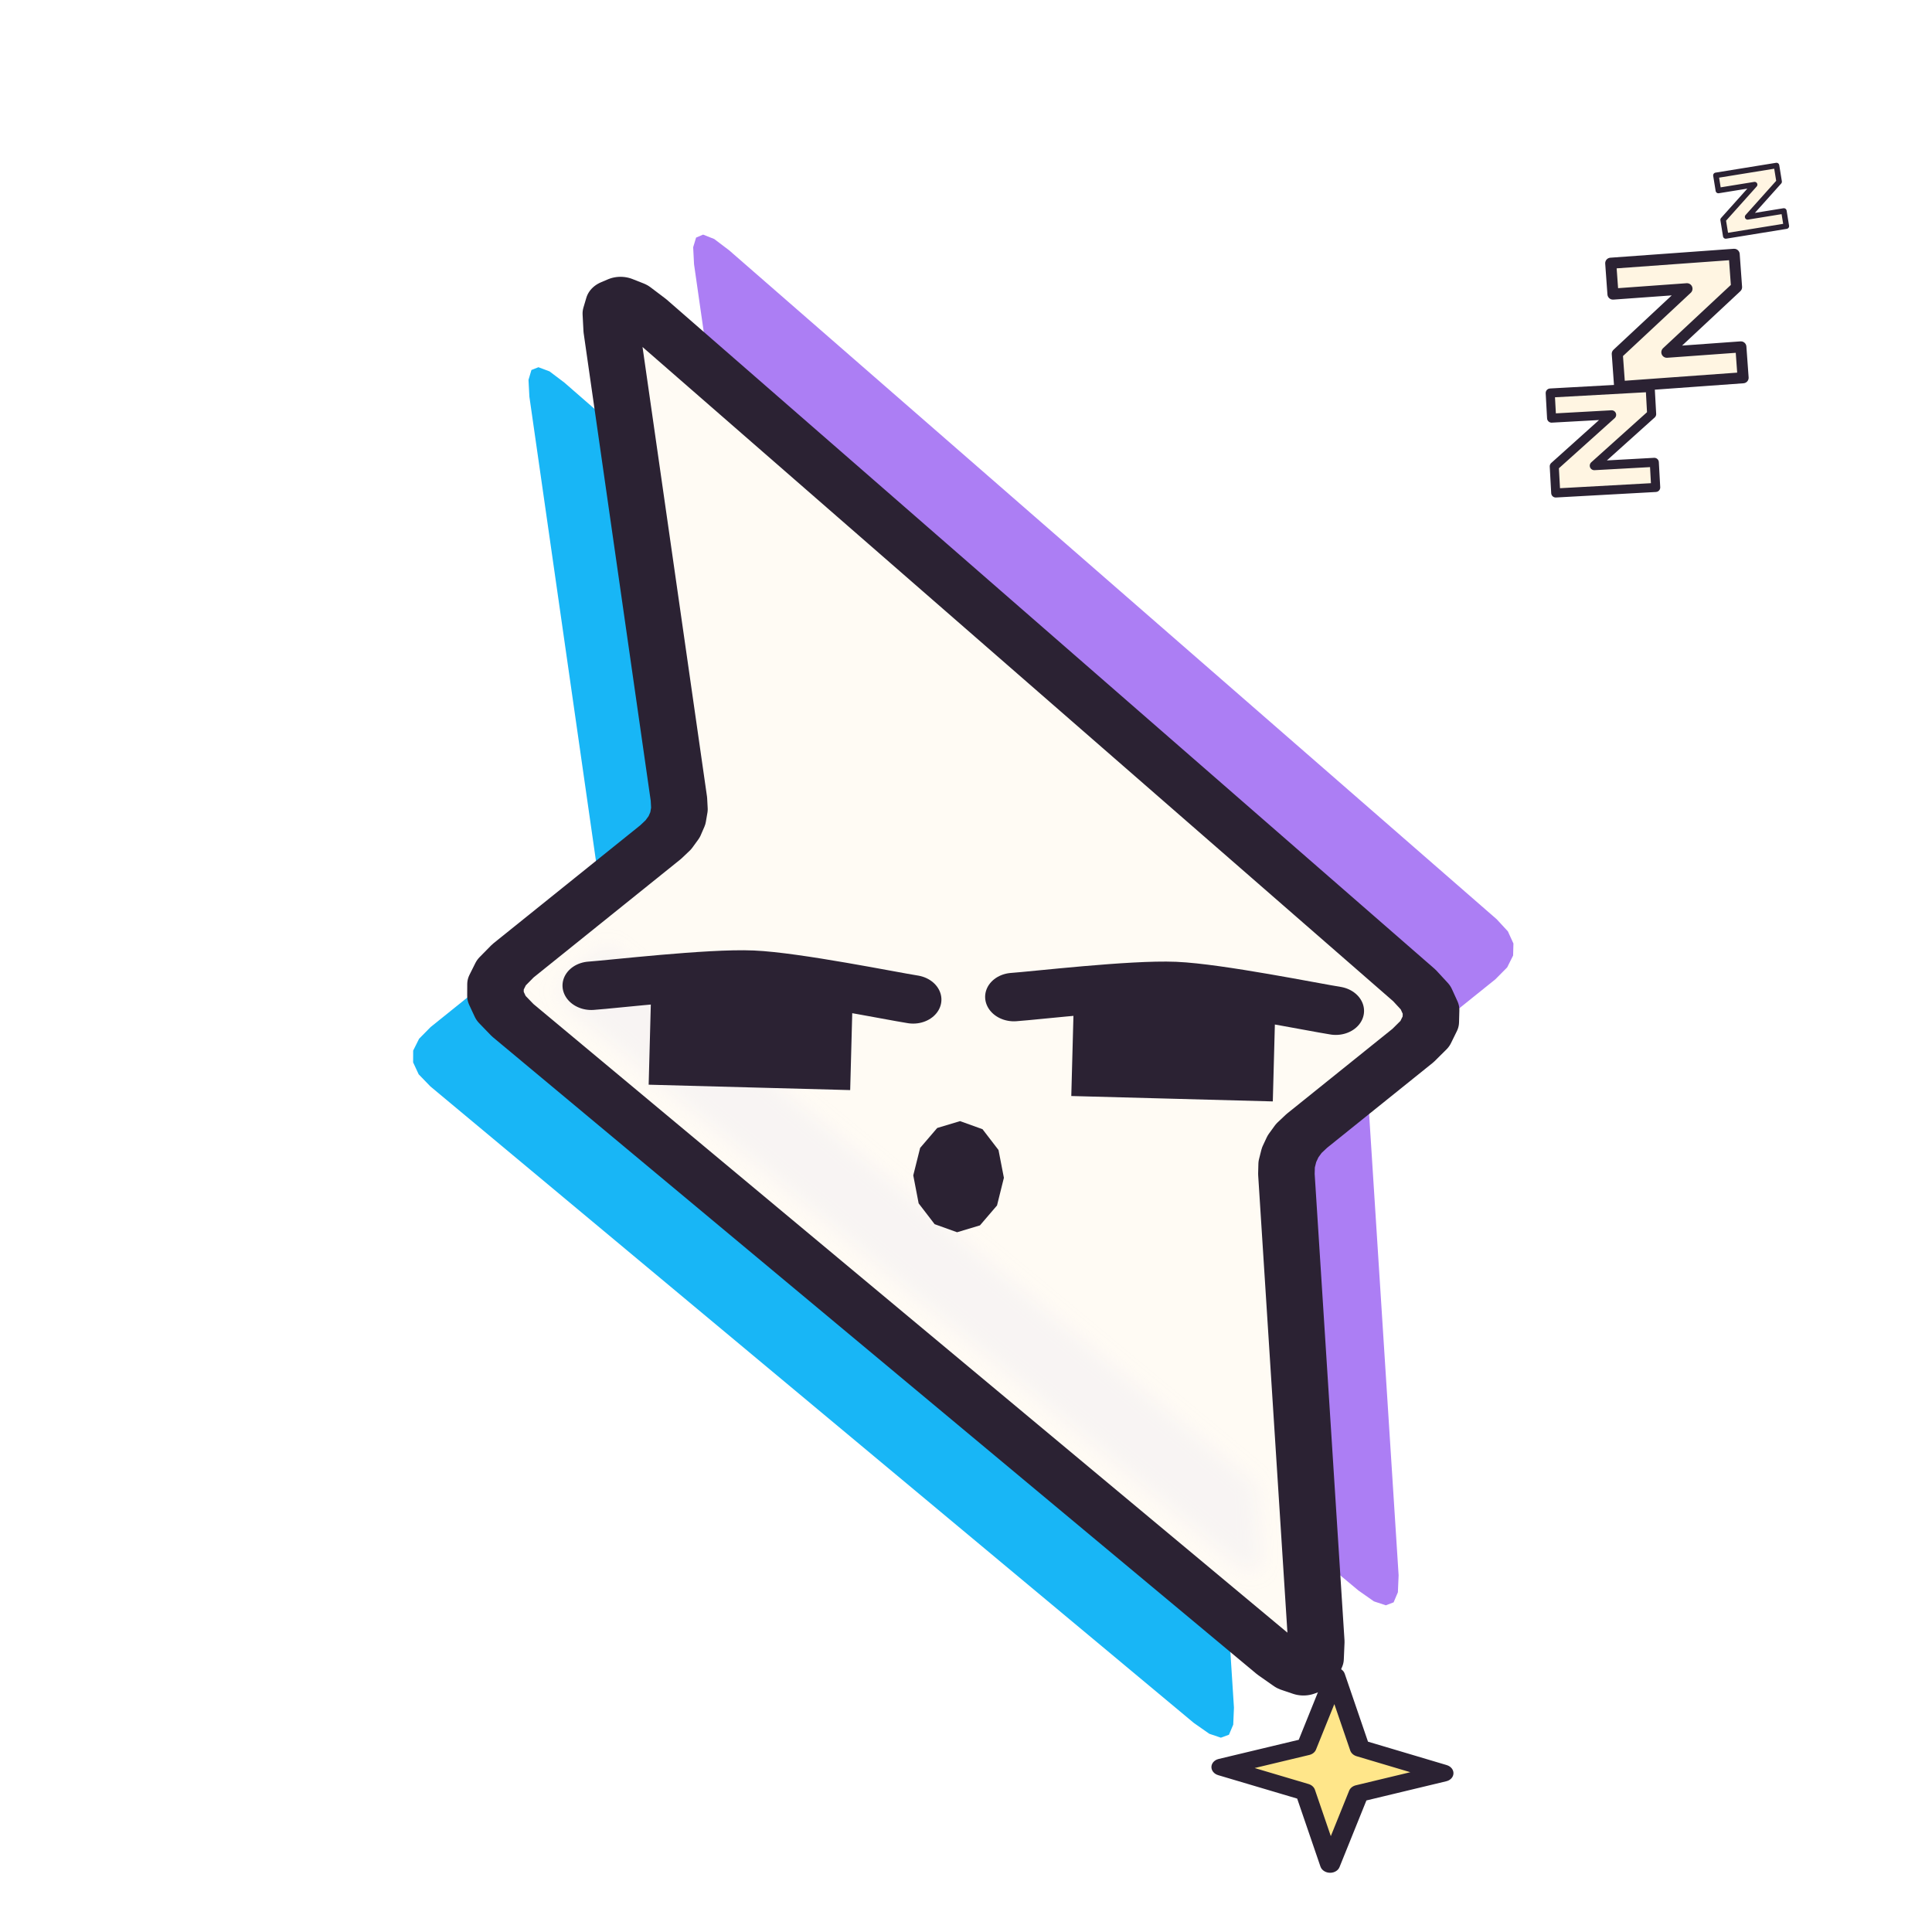
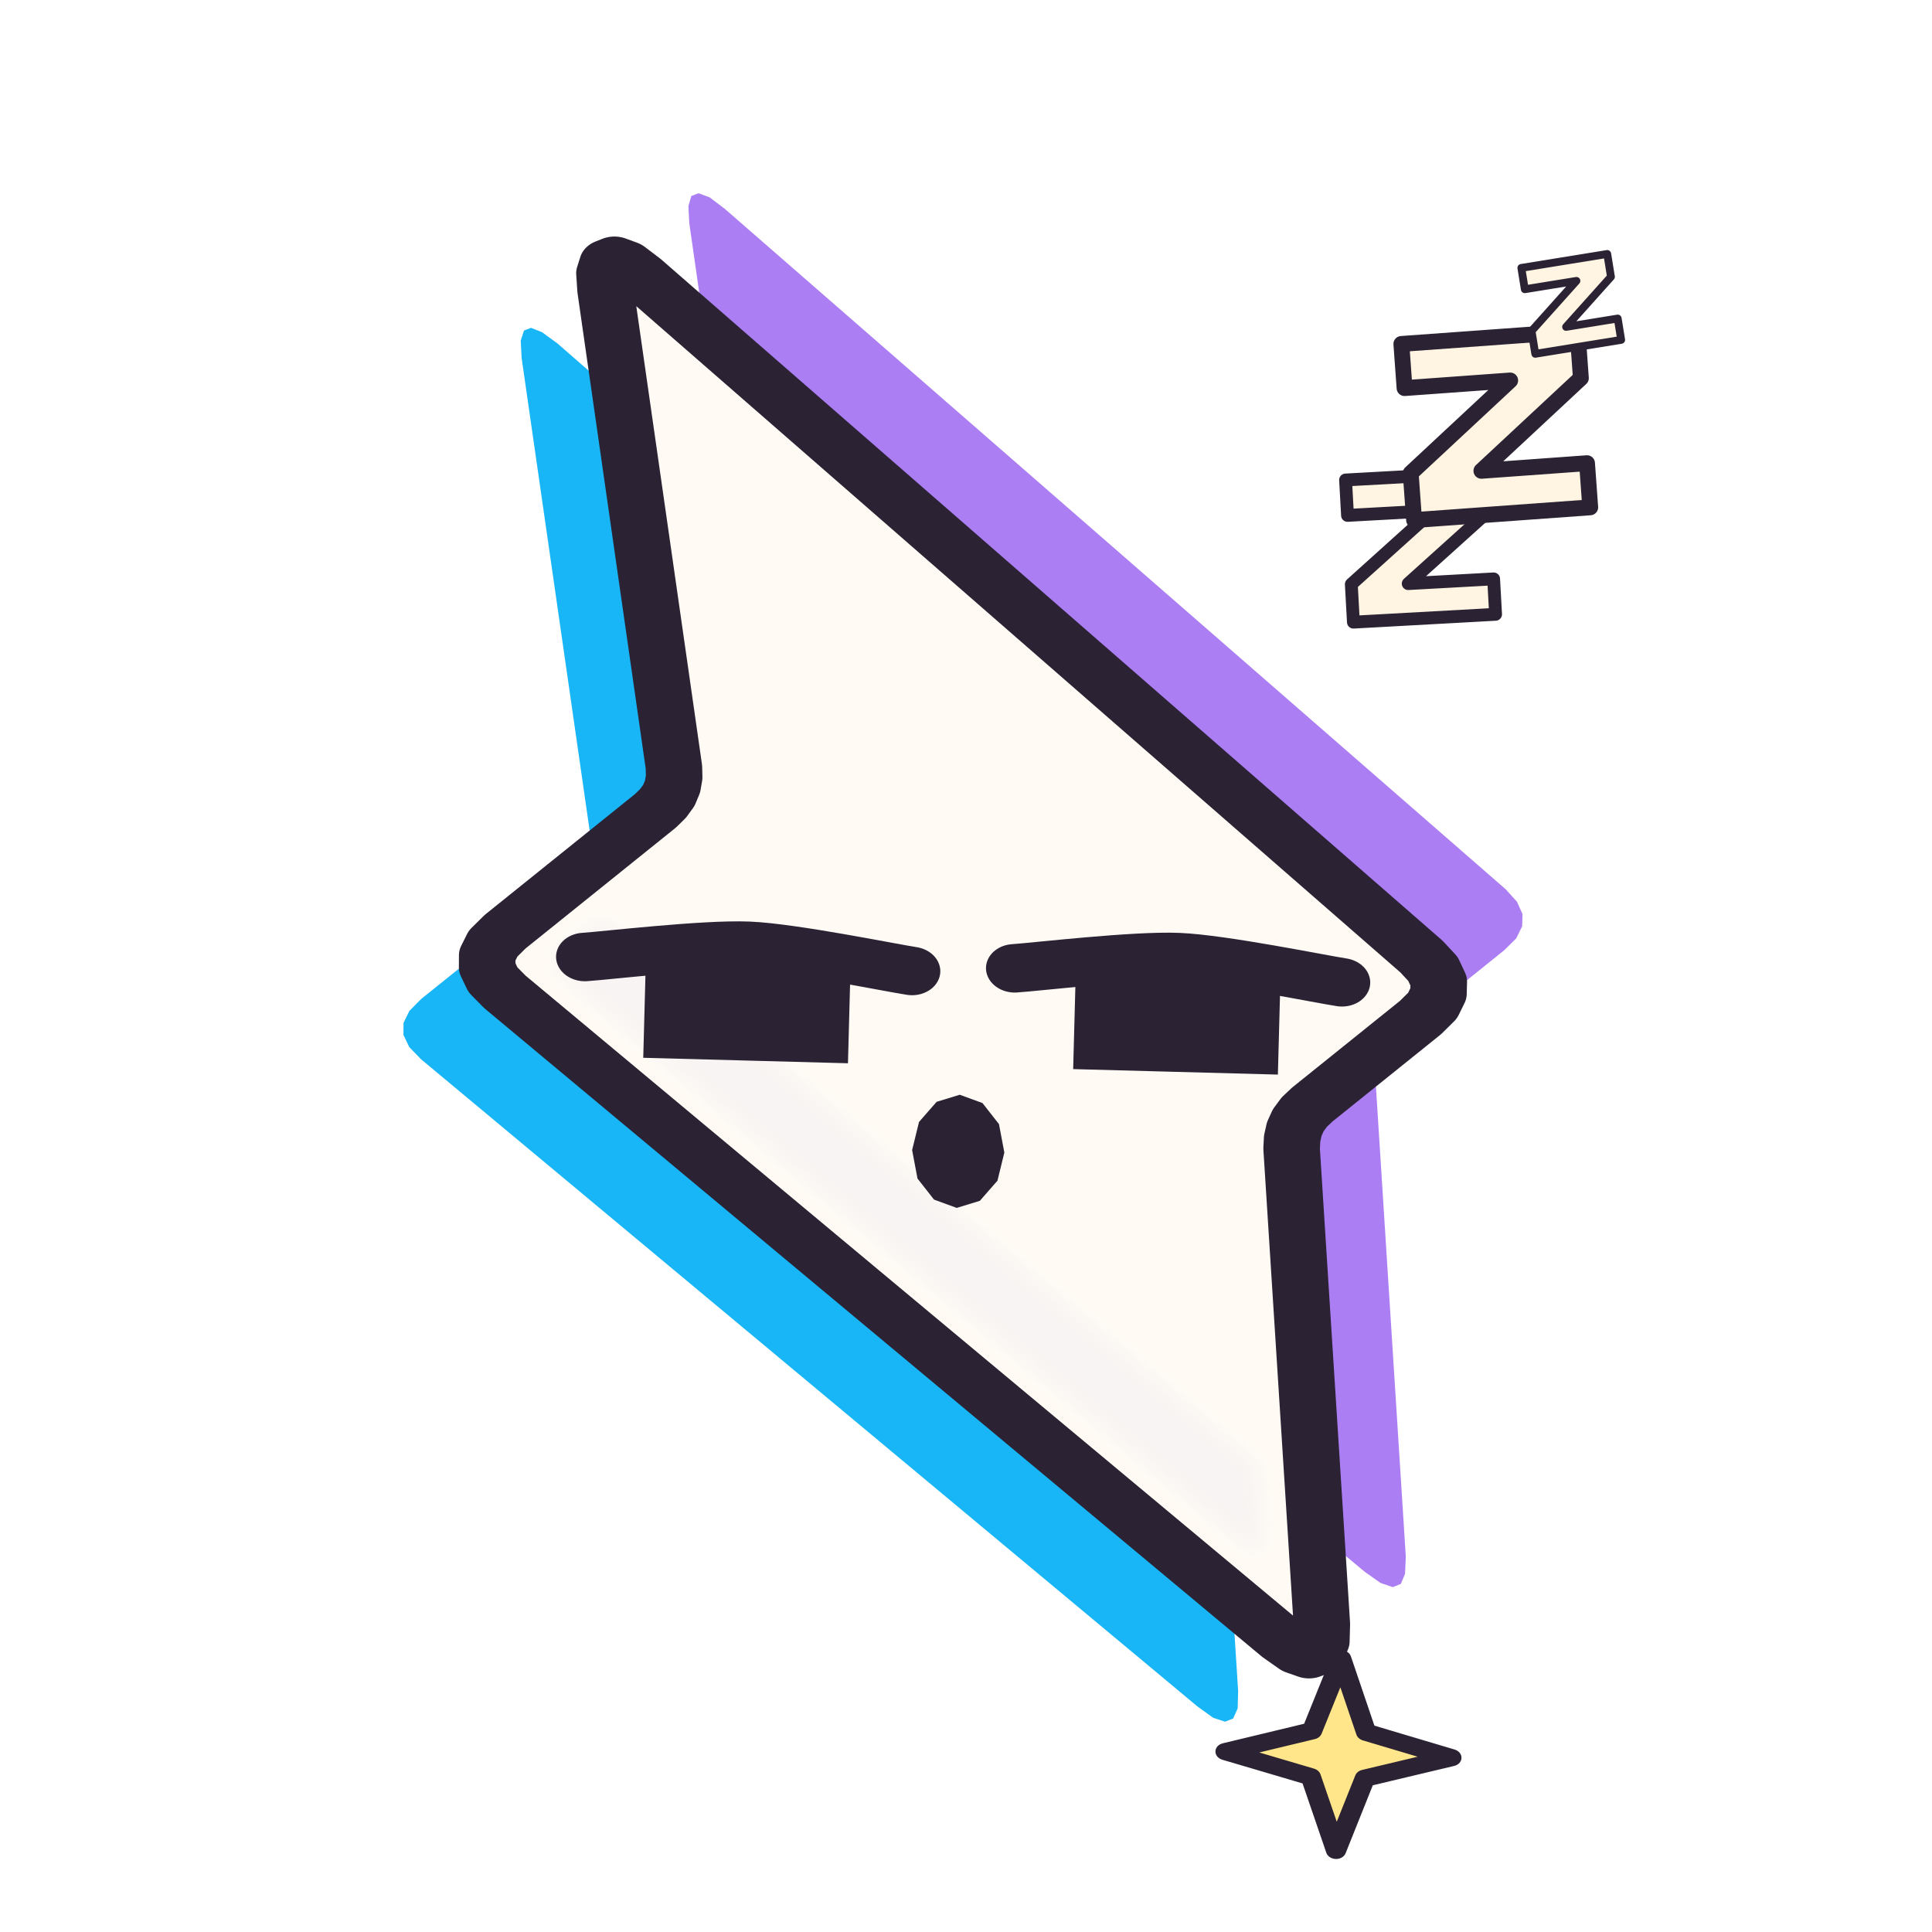
<svg xmlns="http://www.w3.org/2000/svg" viewBox="0 0 768 768" width="128" height="128">
  <defs>
    <filter id="sleepy-soft" x="-20%" y="-20%" width="140%" height="140%">
      <feGaussianBlur stdDeviation="4" />
    </filter>
-     <path id="sleepy-0" d="M-1.6 -256.7 2.7 -262 4.8 -267.4 4.8 -272.7 2.6 -277.9 -1.8 -283.2 -296.2 -569.5 -301.9 -574.3 -306.1 -576 -308.7 -574.7 -309.7 -570.3 -309.2 -562.9 -279.3 -356.8 -279 -352.4 -279.6 -348.3 -280.8 -344.5 -282.9 -340.9 -285.7 -337.6 -339.9 -283.4 -344.1 -278.1 -346.2 -272.8 -346.1 -267.6 -343.9 -262.4 -339.4 -257.2 -46.8 14.8 -40.9 19.4 -36.5 21 -33.5 19.6 -32 15.1 -31.9 7.6 -47.8 -198.3 -47.8 -202.7 -47 -206.9 -45.6 -210.7 -43.5 -214.3 -40.6 -217.7Z" fill="#18B6F6" />
-     <path id="sleepy-1" d="M58.8 -317.1 63.1 -322.5 65.2 -327.8 65.2 -333.1 63 -338.4 58.7 -343.6 -235.8 -629.9 -241.5 -634.7 -245.7 -636.5 -248.3 -635.1 -249.3 -630.8 -248.8 -623.3 -218.9 -417.2 -218.6 -412.9 -219.1 -408.8 -220.4 -404.9 -222.5 -401.3 -225.3 -398 -279.5 -343.8 -283.7 -338.5 -285.8 -333.2 -285.7 -328 -283.4 -322.8 -279 -317.6 13.6 -45.6 19.5 -41 24 -39.4 26.9 -40.8 28.4 -45.3 28.5 -52.8 12.6 -258.8 12.7 -263.2 13.4 -267.3 14.8 -271.1 16.9 -274.7 19.8 -278.1Z" fill="#AC7EF4" />
-     <path id="sleepy-2" d="M28.6 -286.9 32.9 -292.2 35 -297.6 35 -302.9 32.8 -308.2 28.5 -313.4 -266 -599.7 -271.7 -604.5 -275.9 -606.3 -278.5 -604.9 -279.5 -600.5 -279 -593.1 -249.1 -387 -248.8 -382.6 -249.3 -378.5 -250.6 -374.7 -252.7 -371.1 -255.5 -367.8 -309.7 -313.6 -313.9 -308.3 -316 -303 -315.9 -297.8 -313.7 -292.6 -309.2 -287.4 -16.6 -15.4 -10.7 -10.8 -6.3 -9.2 -3.3 -10.6 -1.8 -15.1 -1.7 -22.6 -17.6 -228.6 -17.6 -232.9 -16.8 -237.1 -15.4 -240.9 -13.3 -244.5 -10.4 -247.9Z" fill="#FFFBF4" />
-     <path id="sleepy-3" d="M-274.5 -322 -287.8 -308.8 -290.4 -305.6 -291.6 -302.4 -291.6 -299.3 -290.2 -296.1 -287.5 -293 -32.5 -56 -28.9 -53.2 -26.3 -52.2 -24.5 -53.1 -23.6 -55.8 -23.6 -60.3 -25.9 -91Z" fill="#E2DCF2" fill-opacity="0.22" filter="url(#sleepy-soft)" />
-     <path id="sleepy-4" d="M28.6 -286.9 32.9 -292.2 35 -297.6 35 -302.9 32.8 -308.2 28.5 -313.4 -266 -599.7 -271.7 -604.5 -275.9 -606.3 -278.5 -604.9 -279.5 -600.5 -279 -593.1 -249.1 -387 -248.8 -382.6 -249.3 -378.5 -250.6 -374.7 -252.7 -371.1 -255.5 -367.8 -309.7 -313.6 -313.9 -308.3 -316 -303 -315.9 -297.8 -313.7 -292.6 -309.2 -287.4 -16.6 -15.4 -10.7 -10.8 -6.3 -9.2 -3.3 -10.6 -1.8 -15.1 -1.7 -22.6 -17.6 -228.6 -17.6 -232.9 -16.8 -237.1 -15.4 -240.9 -13.3 -244.5 -10.4 -247.9Z" fill="none" stroke="#2B2233" stroke-width="21.2" />
-     <path id="sleepy-5" d="M47.3 34 15.7 44 5.7 75.6 -4.3 44 -36 34 -4.3 24 5.7 -7.6 15.7 24Z" fill="#FFE68A" />
-     <path id="sleepy-6" d="M47.3 34 15.7 44 5.7 75.6 -4.3 44 -36 34 -4.3 24 5.7 -7.6 15.7 24Z" fill="none" stroke="#2B2233" stroke-width="7.5" />
-     <path id="sleepy-7" d="M-37.8 2.3 0 2.3 37.8 2.3 37.8 23.8 37.8 45.3 0 45.3 -37.8 45.3 -37.8 23.8Z" fill="#2B2233" />
-     <path id="sleepy-8" d="M-60.4 2.3C-52.4 1.4 -16.1 -4.8 0 -4.5C16.1 -4.2 52.4 3.3 60.4 4.5" fill="none" stroke="#2B2233" stroke-width="21.4" />
-     <path id="sleepy-9" d="M17 -155.6 14.7 -143.3 8.5 -134.3 0 -131 -8.5 -134.3 -14.7 -143.3 -17 -155.6 -14.7 -167.8 -8.5 -176.8 0 -180.1 8.5 -176.8 14.7 -167.8Z" fill="#2B2233" />
-     <path id="sleepy-a" d="M-19.9 -19.9 19.9 -19.9 19.9 -9.3 -4 9.9 19.9 9.9 19.9 19.9 -19.9 19.9 -19.9 9.3 4 -9.9 -19.9 -9.9Z" fill="#FFF5E2" />
-     <path id="sleepy-b" d="M-19.9 -19.9 19.9 -19.9 19.9 -9.3 -4 9.9 19.9 9.9 19.9 19.9 -19.9 19.9 -19.9 9.3 4 -9.9 -19.9 -9.9Z" fill="none" stroke="#2B2233" stroke-width="3.6" />
-     <path id="sleepy-c" d="M-24.6 -24.6 24.6 -24.6 24.6 -11.5 -4.9 12.3 24.6 12.3 24.6 24.6 -24.6 24.6 -24.6 11.5 4.9 -12.3 -24.6 -12.3Z" fill="#FFF5E2" />
-     <path id="sleepy-d" d="M-24.6 -24.6 24.6 -24.6 24.6 -11.5 -4.9 12.3 24.6 12.3 24.6 24.6 -24.6 24.6 -24.6 11.5 4.9 -12.3 -24.6 -12.3Z" fill="none" stroke="#2B2233" stroke-width="4.4" />
-     <path id="sleepy-e" d="M-12.2 -12.2 12.2 -12.2 12.2 -5.7 -2.4 6.1 12.2 6.1 12.2 12.2 -12.2 12.2 -12.2 5.7 2.4 -6.1 -12.2 -6.1Z" fill="#FFF5E2" />
-     <path id="sleepy-f" d="M-12.2 -12.2 12.2 -12.2 12.2 -5.7 -2.4 6.1 12.2 6.1 12.2 12.2 -12.2 12.2 -12.2 5.7 2.4 -6.1 -12.2 -6.1Z" fill="none" stroke="#2B2233" stroke-width="2.2" />
+     <path id="sleepy-0" d="M-1.6 -261.1 2.7 -266.5 4.9 -271.9 4.9 -277.3 2.6 -282.7 -1.8 -288 -301.2 -579.2 -307.1 -584 -311.3 -585.8 -313.9 -584.5 -315 -580 -314.5 -572.4 -284 -362.8 -283.8 -358.4 -284.3 -354.2 -285.6 -350.3 -287.7 -346.7 -290.5 -343.3 -345.7 -288.2 -350 -282.8 -352.1 -277.4 -352 -272.1 -349.7 -266.8 -345.2 -261.6 -47.6 15 -41.6 19.8 -37.1 21.4 -34.1 19.9 -32.5 15.4 -32.5 7.7 -48.6 -201.7 -48.6 -206.2 -47.8 -210.4 -46.4 -214.3 -44.2 -218 -41.3 -221.3Z" fill="#18B6F6" />
+     <path id="sleepy-1" d="M59.8 -322.5 64.2 -327.9 66.3 -333.3 66.3 -338.7 64.1 -344.1 59.7 -349.5 -239.8 -640.6 -245.6 -645.5 -249.8 -647.2 -252.5 -645.9 -253.5 -641.4 -253 -633.9 -222.6 -424.3 -222.3 -419.8 -222.9 -415.7 -224.2 -411.8 -226.2 -408.1 -229.1 -404.7 -284.2 -349.6 -288.5 -344.2 -290.7 -338.9 -290.6 -333.5 -288.2 -328.3 -283.7 -323 13.8 -46.4 19.8 -41.7 24.4 -40 27.4 -41.5 28.9 -46 29 -53.7 12.9 -263.2 12.9 -267.6 13.6 -271.8 15.1 -275.7 17.2 -279.4 20.1 -282.8Z" fill="#AC7EF4" />
+     <path id="sleepy-2" d="M29.1 -291.8 33.5 -297.2 35.6 -302.6 35.6 -308 33.3 -313.4 28.9 -318.7 -270.5 -609.9 -276.3 -614.8 -280.6 -616.5 -283.2 -615.2 -284.3 -610.7 -283.7 -603.2 -253.3 -393.6 -253.1 -389.1 -253.6 -385 -254.9 -381 -257 -377.4 -259.8 -374 -314.9 -318.9 -319.3 -313.5 -321.4 -308.2 -321.3 -302.8 -319 -297.5 -314.4 -292.3 -16.9 -15.7 -10.9 -11 -6.4 -9.3 -3.3 -10.8 -1.8 -15.3 -1.8 -23 -17.9 -232.4 -17.8 -236.9 -17.1 -241.1 -15.7 -245 -13.5 -248.7 -10.6 -252.1Z" fill="#FFFBF4" />
+     <path id="sleepy-3" d="M-279.2 -327.5 -292.7 -314 -295.3 -310.8 -296.6 -307.5 -296.5 -304.3 -295.1 -301.2 -292.4 -298 -33 -56.9 -29.4 -54.1 -26.7 -53.1 -24.9 -54 -24 -56.7 -24 -61.3 -26.4 -92.5Z" fill="#E2DCF2" fill-opacity="0.22" filter="url(#sleepy-soft)" />
+     <path id="sleepy-4" d="M29.1 -291.8 33.5 -297.2 35.6 -302.6 35.6 -308 33.3 -313.4 28.9 -318.7 -270.5 -609.9 -276.3 -614.8 -280.6 -616.5 -283.2 -615.2 -284.3 -610.7 -283.7 -603.2 -253.3 -393.6 -253.1 -389.1 -253.6 -385 -254.9 -381 -257 -377.4 -259.8 -374 -314.9 -318.9 -319.3 -313.5 -321.4 -308.2 -321.3 -302.8 -319 -297.5 -314.4 -292.3 -16.9 -15.7 -10.9 -11 -6.4 -9.3 -3.3 -10.8 -1.8 -15.3 -1.8 -23 -17.9 -232.4 -17.8 -236.9 -17.1 -241.1 -15.7 -245 -13.5 -248.7 -10.6 -252.1Z" fill="none" stroke="#2B2233" stroke-width="21.2" />
+     <path id="sleepy-5" d="M48.1 34.6 15.9 44.7 5.8 76.9 -4.4 44.7 -36.6 34.6 -4.4 24.4 5.8 -7.8 15.9 24.4Z" fill="#FFE68A" />
+     <path id="sleepy-6" d="M48.1 34.6 15.9 44.7 5.8 76.9 -4.4 44.7 -36.6 34.6 -4.4 24.4 5.8 -7.8 15.9 24.4Z" fill="none" stroke="#2B2233" stroke-width="7.6" />
+     <path id="sleepy-7" d="M-38.4 2.3 0 2.3 38.4 2.3 38.4 24.2 38.4 46.1 0 46.1 -38.4 46.1 -38.4 24.2Z" fill="#2B2233" />
+     <path id="sleepy-8" d="M-61.4 2.3C-53.2 1.4 -16.4 -4.9 0 -4.6C16.4 -4.3 53.2 3.4 61.4 4.6" fill="none" stroke="#2B2233" stroke-width="21.4" />
+     <path id="sleepy-9" d="M17.3 -158.2 15 -145.7 8.6 -136.6 0 -133.2 -8.6 -136.6 -15 -145.7 -17.3 -158.2 -15 -170.7 -8.6 -179.8 0 -183.2 8.6 -179.8 15 -170.7Z" fill="#2B2233" />
+     <path id="sleepy-a" d="M-28.3 -28.3 28.3 -28.3 28.3 -13.2 -5.7 14.2 28.3 14.2 28.3 28.3 -28.3 28.3 -28.3 13.2 5.7 -14.2 -28.3 -14.2Z" fill="#FFF5E2" />
+     <path id="sleepy-b" d="M-28.3 -28.3 28.3 -28.3 28.3 -13.2 -5.7 14.2 28.3 14.2 28.3 28.3 -28.3 28.3 -28.3 13.2 5.7 -14.2 -28.3 -14.2Z" fill="none" stroke="#2B2233" stroke-width="5.1" />
+     <path id="sleepy-c" d="M-35.1 -35.1 35.1 -35.1 35.1 -16.4 -7 17.5 35.1 17.5 35.1 35.1 -35.1 35.1 -35.1 16.4 7 -17.5 -35.1 -17.5Z" fill="#FFF5E2" />
+     <path id="sleepy-d" d="M-35.1 -35.1 35.1 -35.1 35.1 -16.4 -7 17.5 35.1 17.5 35.1 35.1 -35.1 35.1 -35.1 16.4 7 -17.5 -35.1 -17.5Z" fill="none" stroke="#2B2233" stroke-width="6.3" />
+     <path id="sleepy-e" d="M-17.3 -17.3 17.3 -17.3 17.3 -8.1 -3.5 8.7 17.3 8.7 17.3 17.3 -17.3 17.3 -17.3 8.1 3.5 -8.7 -17.3 -8.7Z" fill="#FFF5E2" />
+     <path id="sleepy-f" d="M-17.3 -17.3 17.3 -17.3 17.3 -8.1 -3.5 8.7 17.3 8.7 17.3 17.3 -17.3 17.3 -17.3 8.1 3.5 -8.7 -17.3 -8.7Z" fill="none" stroke="#2B2233" stroke-width="3.1" />
  </defs>
  <g stroke-linecap="round" stroke-linejoin="round">
-     <use href="#sleepy-0" transform="matrix(1.0596 0.0284 -0.0241 0.8997 524.5 672.9)" />
-     <use href="#sleepy-1" transform="matrix(1.0596 0.0284 -0.0241 0.8997 524.5 672.9)" />
-     <use href="#sleepy-2" transform="matrix(1.0596 0.0284 -0.0241 0.8997 524.5 672.9)" />
-     <use href="#sleepy-3" transform="matrix(1.0596 0.0284 -0.0241 0.8997 524.5 672.9)" />
-     <use href="#sleepy-4" transform="matrix(1.0596 0.0284 -0.0241 0.8997 524.5 672.9)" />
-     <use href="#sleepy-5" transform="matrix(1.0596 0.0284 -0.0241 0.8997 524.5 672.9)" />
-     <use href="#sleepy-6" transform="matrix(1.0596 0.0284 -0.0241 0.8997 524.5 672.9)" />
-     <use href="#sleepy-7" transform="matrix(1.0596 0.0284 -0.0241 0.8997 299 391.5)" />
-     <use href="#sleepy-8" transform="matrix(1.0596 0.0284 -0.0241 0.8997 299 391.5)" />
-     <use href="#sleepy-7" transform="matrix(1.0596 0.0284 -0.0241 0.8997 467 396)" />
-     <use href="#sleepy-8" transform="matrix(1.0596 0.0284 -0.0241 0.8997 467 396)" />
-     <use href="#sleepy-9" transform="matrix(1.0596 0.0284 -0.0241 0.8997 377.3 607.7)" />
-     <use href="#sleepy-a" transform="matrix(0.9985 -0.0551 0.0551 0.9985 637.2 175)" />
-     <use href="#sleepy-b" transform="matrix(0.9985 -0.0551 0.0551 0.9985 637.2 175)" />
-     <use href="#sleepy-c" transform="matrix(0.9974 -0.0721 0.0721 0.9974 666.6 127.4)" />
-     <use href="#sleepy-d" transform="matrix(0.9974 -0.0721 0.0721 0.9974 666.6 127.4)" />
-     <use href="#sleepy-e" transform="matrix(0.9871 -0.1601 0.1601 0.9871 696.1 79.8)" />
-     <use href="#sleepy-f" transform="matrix(0.9871 -0.1601 0.1601 0.9871 696.1 79.8)" />
+     <use href="#sleepy-0" transform="matrix(1.0596 0.0284 -0.0241 0.8997 526.8 666.2)" />
+     <use href="#sleepy-1" transform="matrix(1.0596 0.0284 -0.0241 0.8997 526.8 666.2)" />
+     <use href="#sleepy-2" transform="matrix(1.0596 0.0284 -0.0241 0.8997 526.8 666.2)" />
+     <use href="#sleepy-3" transform="matrix(1.0596 0.0284 -0.0241 0.8997 526.8 666.2)" />
+     <use href="#sleepy-4" transform="matrix(1.0596 0.0284 -0.0241 0.8997 526.8 666.2)" />
+     <use href="#sleepy-5" transform="matrix(1.0596 0.0284 -0.0241 0.8997 526.8 666.2)" />
+     <use href="#sleepy-6" transform="matrix(1.0596 0.0284 -0.0241 0.8997 526.8 666.2)" />
+     <use href="#sleepy-7" transform="matrix(1.0596 0.0284 -0.0241 0.8997 297.5 380.1)" />
+     <use href="#sleepy-8" transform="matrix(1.0596 0.0284 -0.0241 0.8997 297.5 380.1)" />
+     <use href="#sleepy-7" transform="matrix(1.0596 0.0284 -0.0241 0.8997 468.4 384.6)" />
+     <use href="#sleepy-8" transform="matrix(1.0596 0.0284 -0.0241 0.8997 468.4 384.6)" />
+     <use href="#sleepy-9" transform="matrix(1.0596 0.0284 -0.0241 0.8997 377.1 600)" />
+     <use href="#sleepy-a" transform="matrix(0.9985 -0.0551 0.0551 0.9985 564.7 217.5)" />
+     <use href="#sleepy-b" transform="matrix(0.9985 -0.0551 0.0551 0.9985 564.7 217.5)" />
+     <use href="#sleepy-c" transform="matrix(0.9974 -0.0721 0.0721 0.9974 594.6 169.2)" />
+     <use href="#sleepy-d" transform="matrix(0.9974 -0.0721 0.0721 0.9974 594.6 169.2)" />
+     <use href="#sleepy-e" transform="matrix(0.9871 -0.1601 0.1601 0.9871 624.6 120.8)" />
+     <use href="#sleepy-f" transform="matrix(0.9871 -0.1601 0.1601 0.9871 624.6 120.8)" />
  </g>
</svg>
